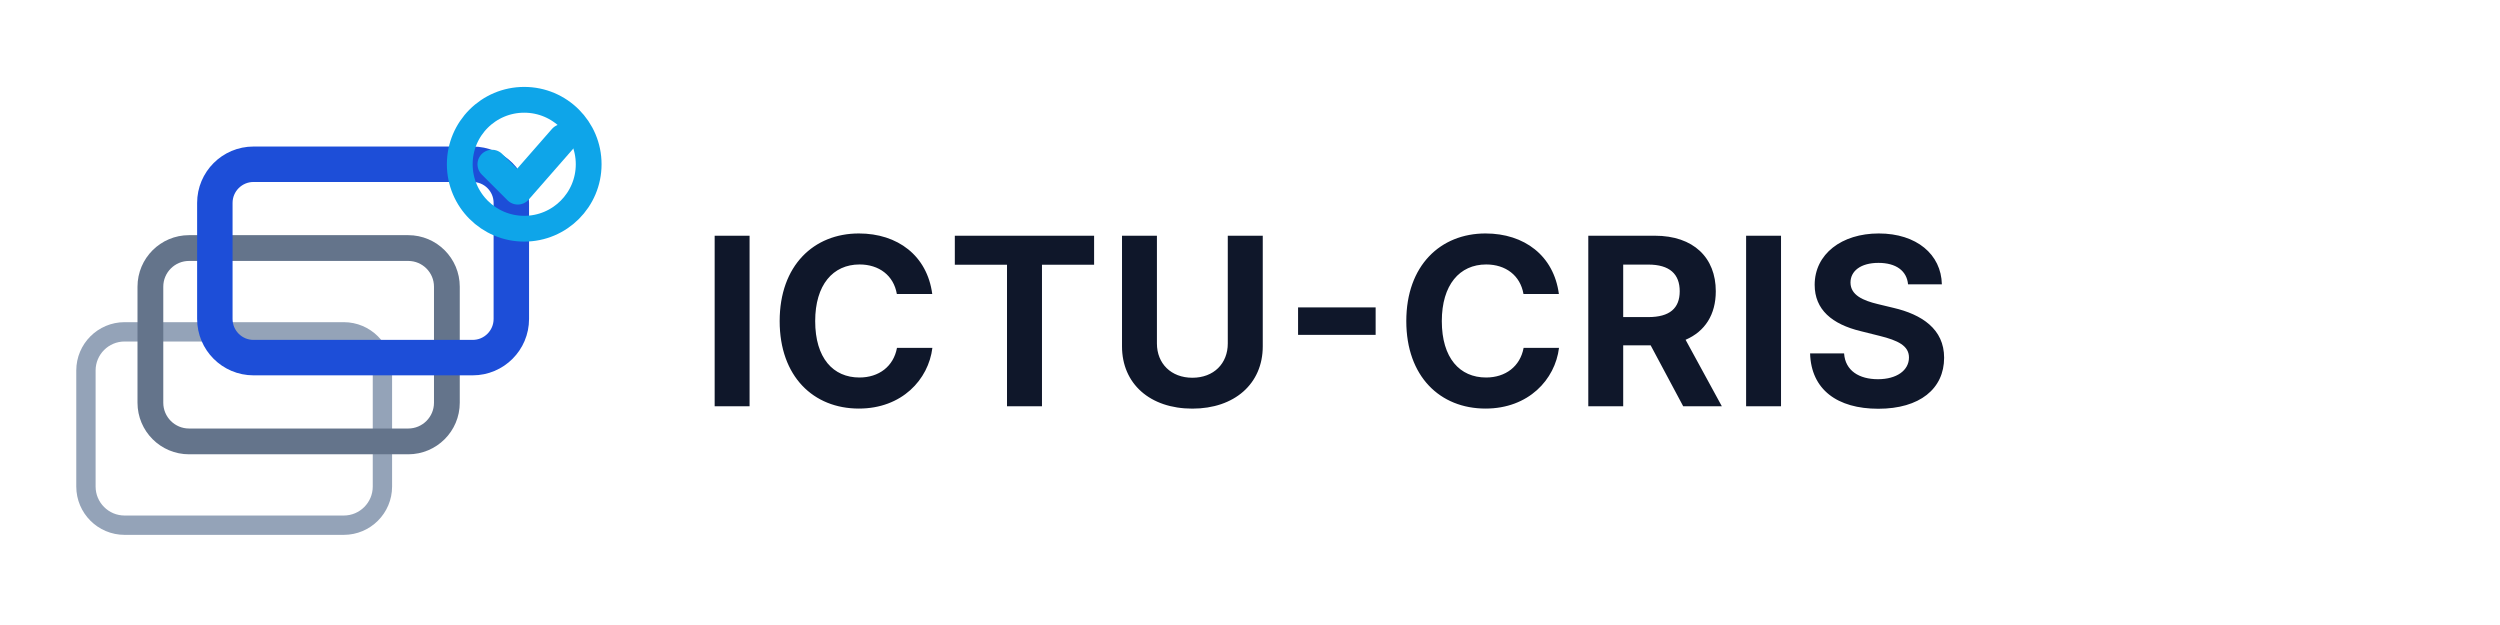
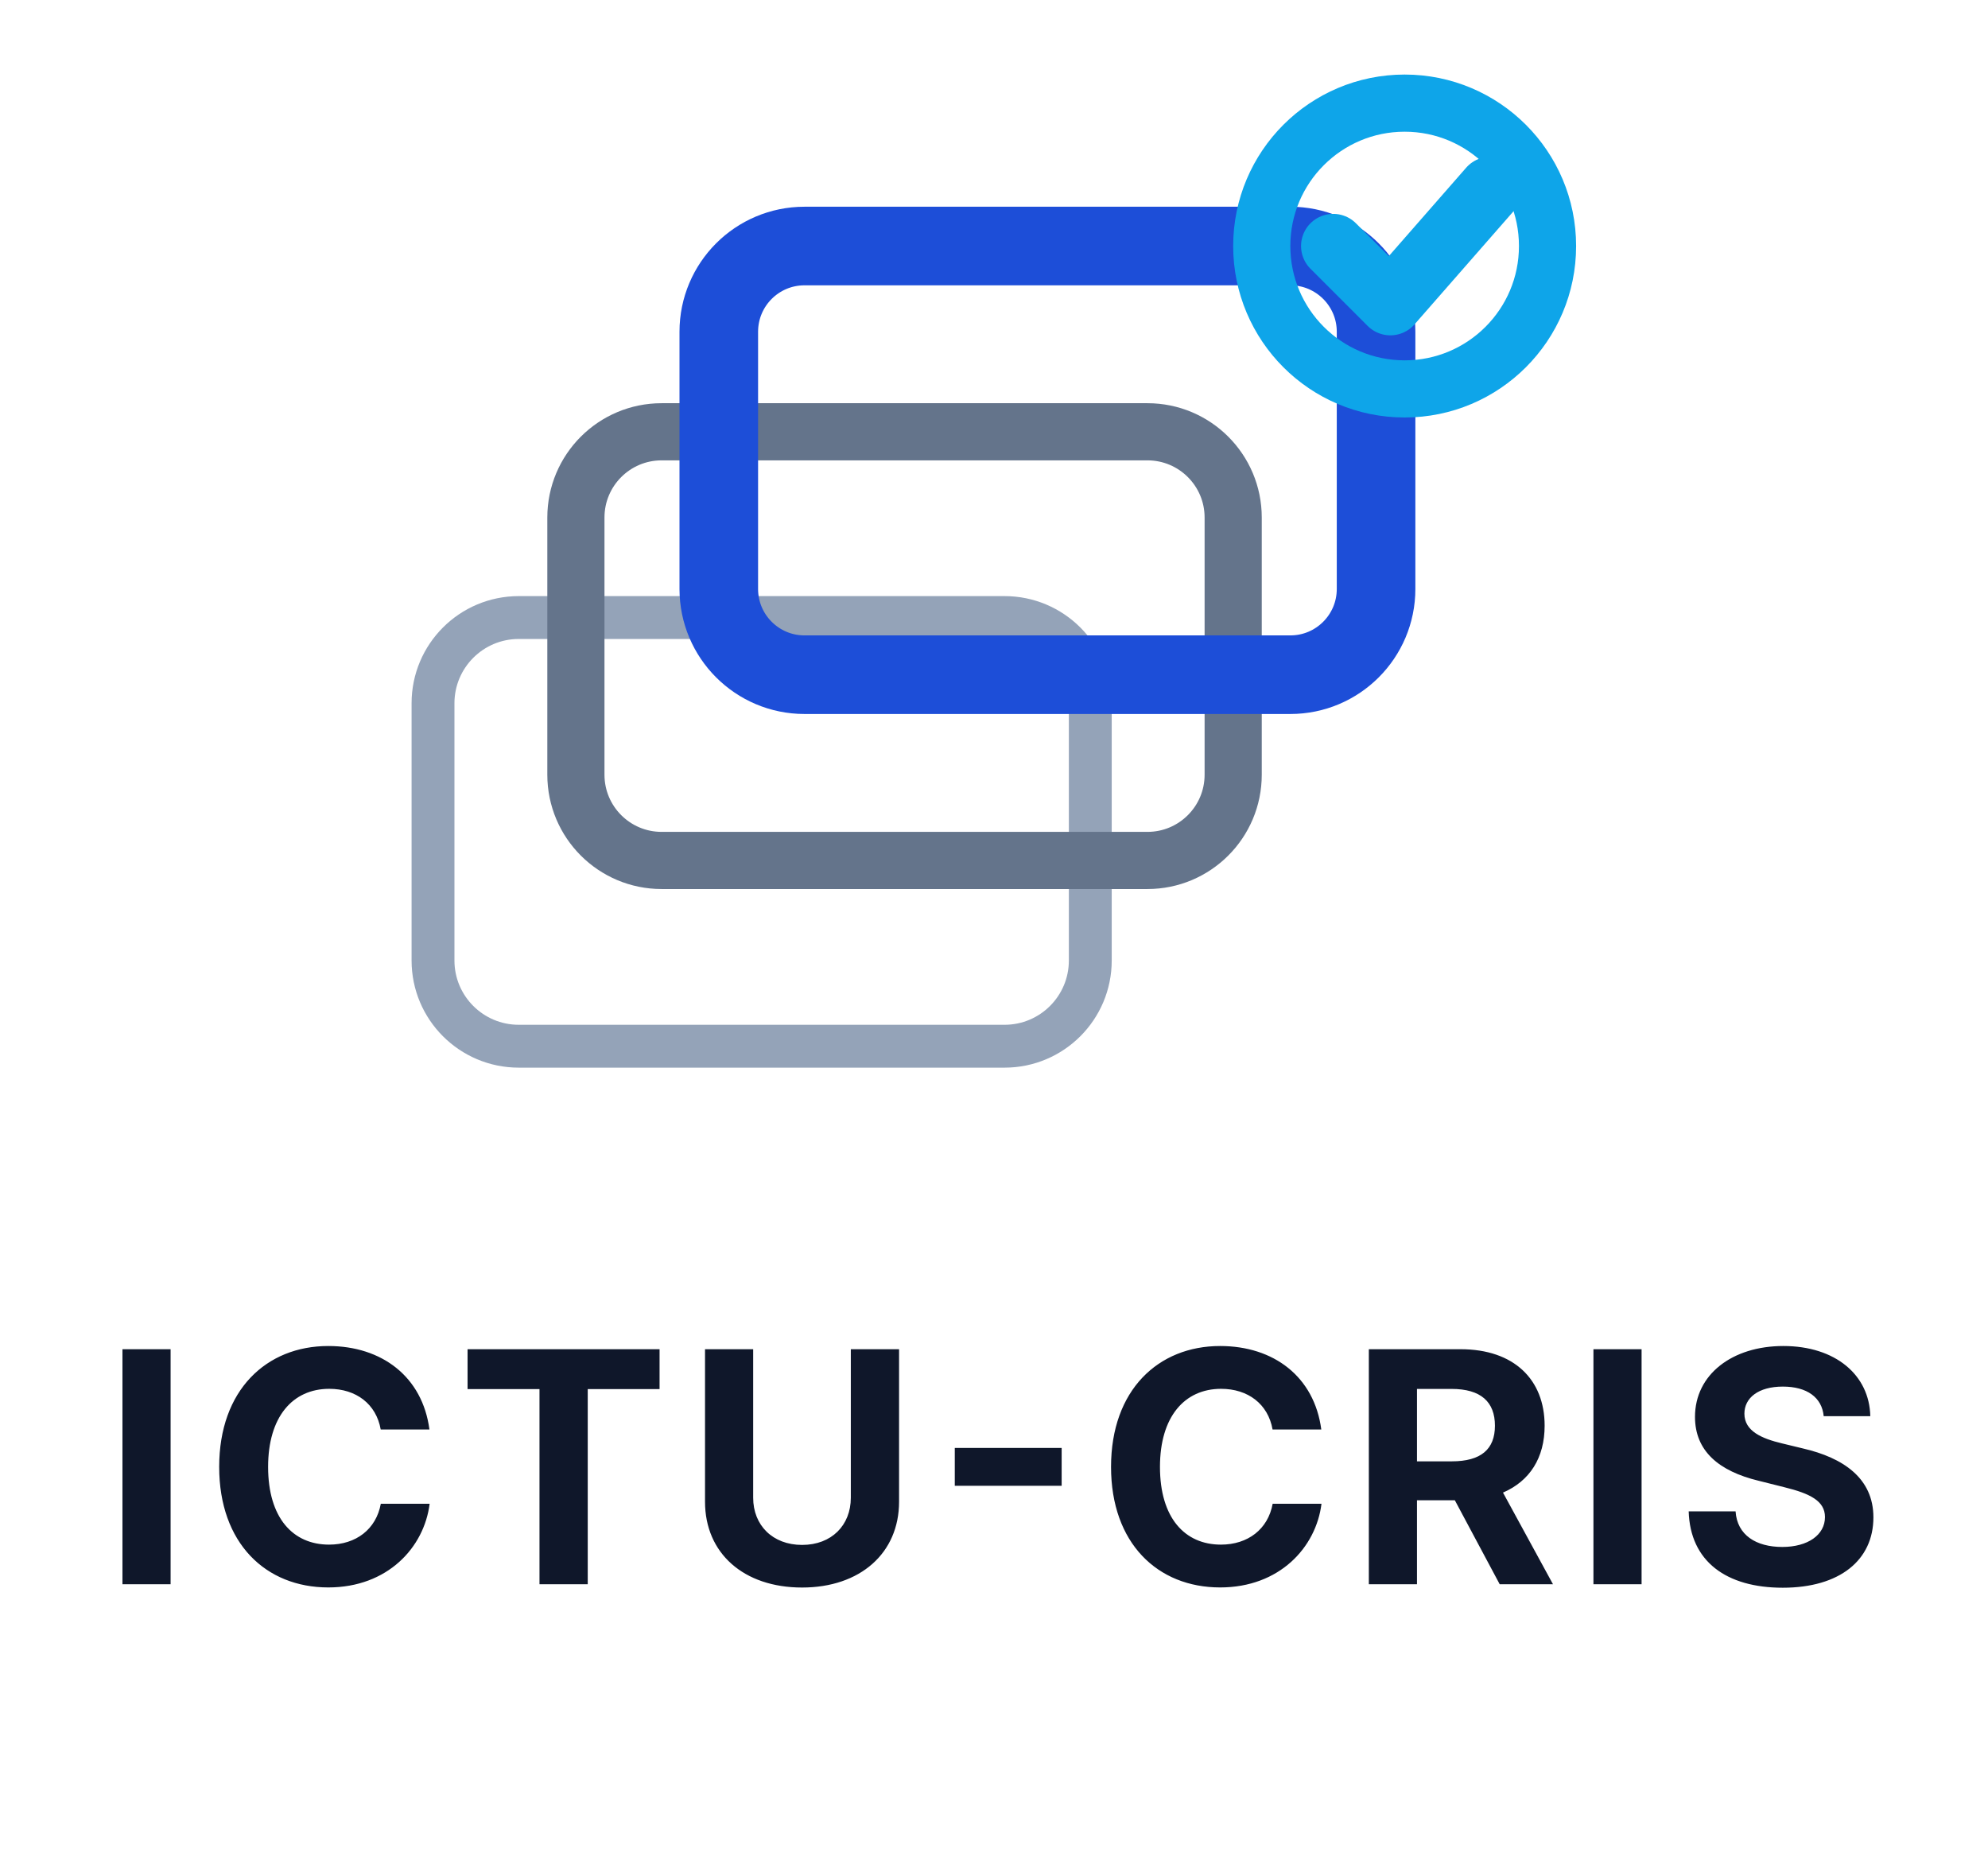
- <svg xmlns="http://www.w3.org/2000/svg" viewBox="0 0 640 160" role="img" aria-labelledby="icutCrisLogoTitle">
+ <svg xmlns="http://www.w3.org/2000/svg" viewBox="0 0 320 300" role="img" aria-labelledby="icutCrisLogoTitle">
  <style>
    .icut-layer1 { stroke: #94A3B8; }
    .icut-layer2 { stroke: #64748B; }
    .icut-layer3 { stroke: #1D4ED8; }
    .icut-badge { stroke: #0EA5E9; }
    .icut-text { fill: #0F172A; }
    @media (prefers-color-scheme: dark) {
      .icut-layer1 { stroke: #64748B; }
      .icut-layer2 { stroke: #94A3B8; }
      .icut-layer3 { stroke: #60A5FA; }
      .icut-badge { stroke: #38BDF8; }
      .icut-text { fill: #F8FAFC; }
    }
  </style>
-   <g transform="translate(-1.1,2.45) scale(1.65)" fill="none">
+   <g transform="translate(37.5,-15.6) scale(2.3)" fill="none">
    <rect class="icut-layer1" x="14" y="50" width="46" height="30" rx="6" stroke-width="3" />
    <rect class="icut-layer2" x="24" y="37" width="46" height="30" rx="6" stroke-width="4" />
    <rect class="icut-layer3" x="34" y="24" width="46" height="30" rx="6" stroke-width="5.5" />
    <circle class="icut-badge" cx="82" cy="24" r="10" stroke-width="4" />
    <path class="icut-badge" d="M77,24 L81,28 L88,20" stroke-width="4.5" stroke-linecap="round" stroke-linejoin="round" />
  </g>
-   <text class="icut-text" x="179" y="104" font-family="Inter, Segoe UI, Helvetica, Arial, sans-serif" font-size="60" font-weight="700" letter-spacing="1">ICTU-CRIS</text>
+   <text class="icut-text" x="160" y="255" font-family="Inter, Segoe UI, Helvetica, Arial, sans-serif" font-size="52" font-weight="700" letter-spacing="2" text-anchor="middle">ICTU-CRIS</text>
</svg>
